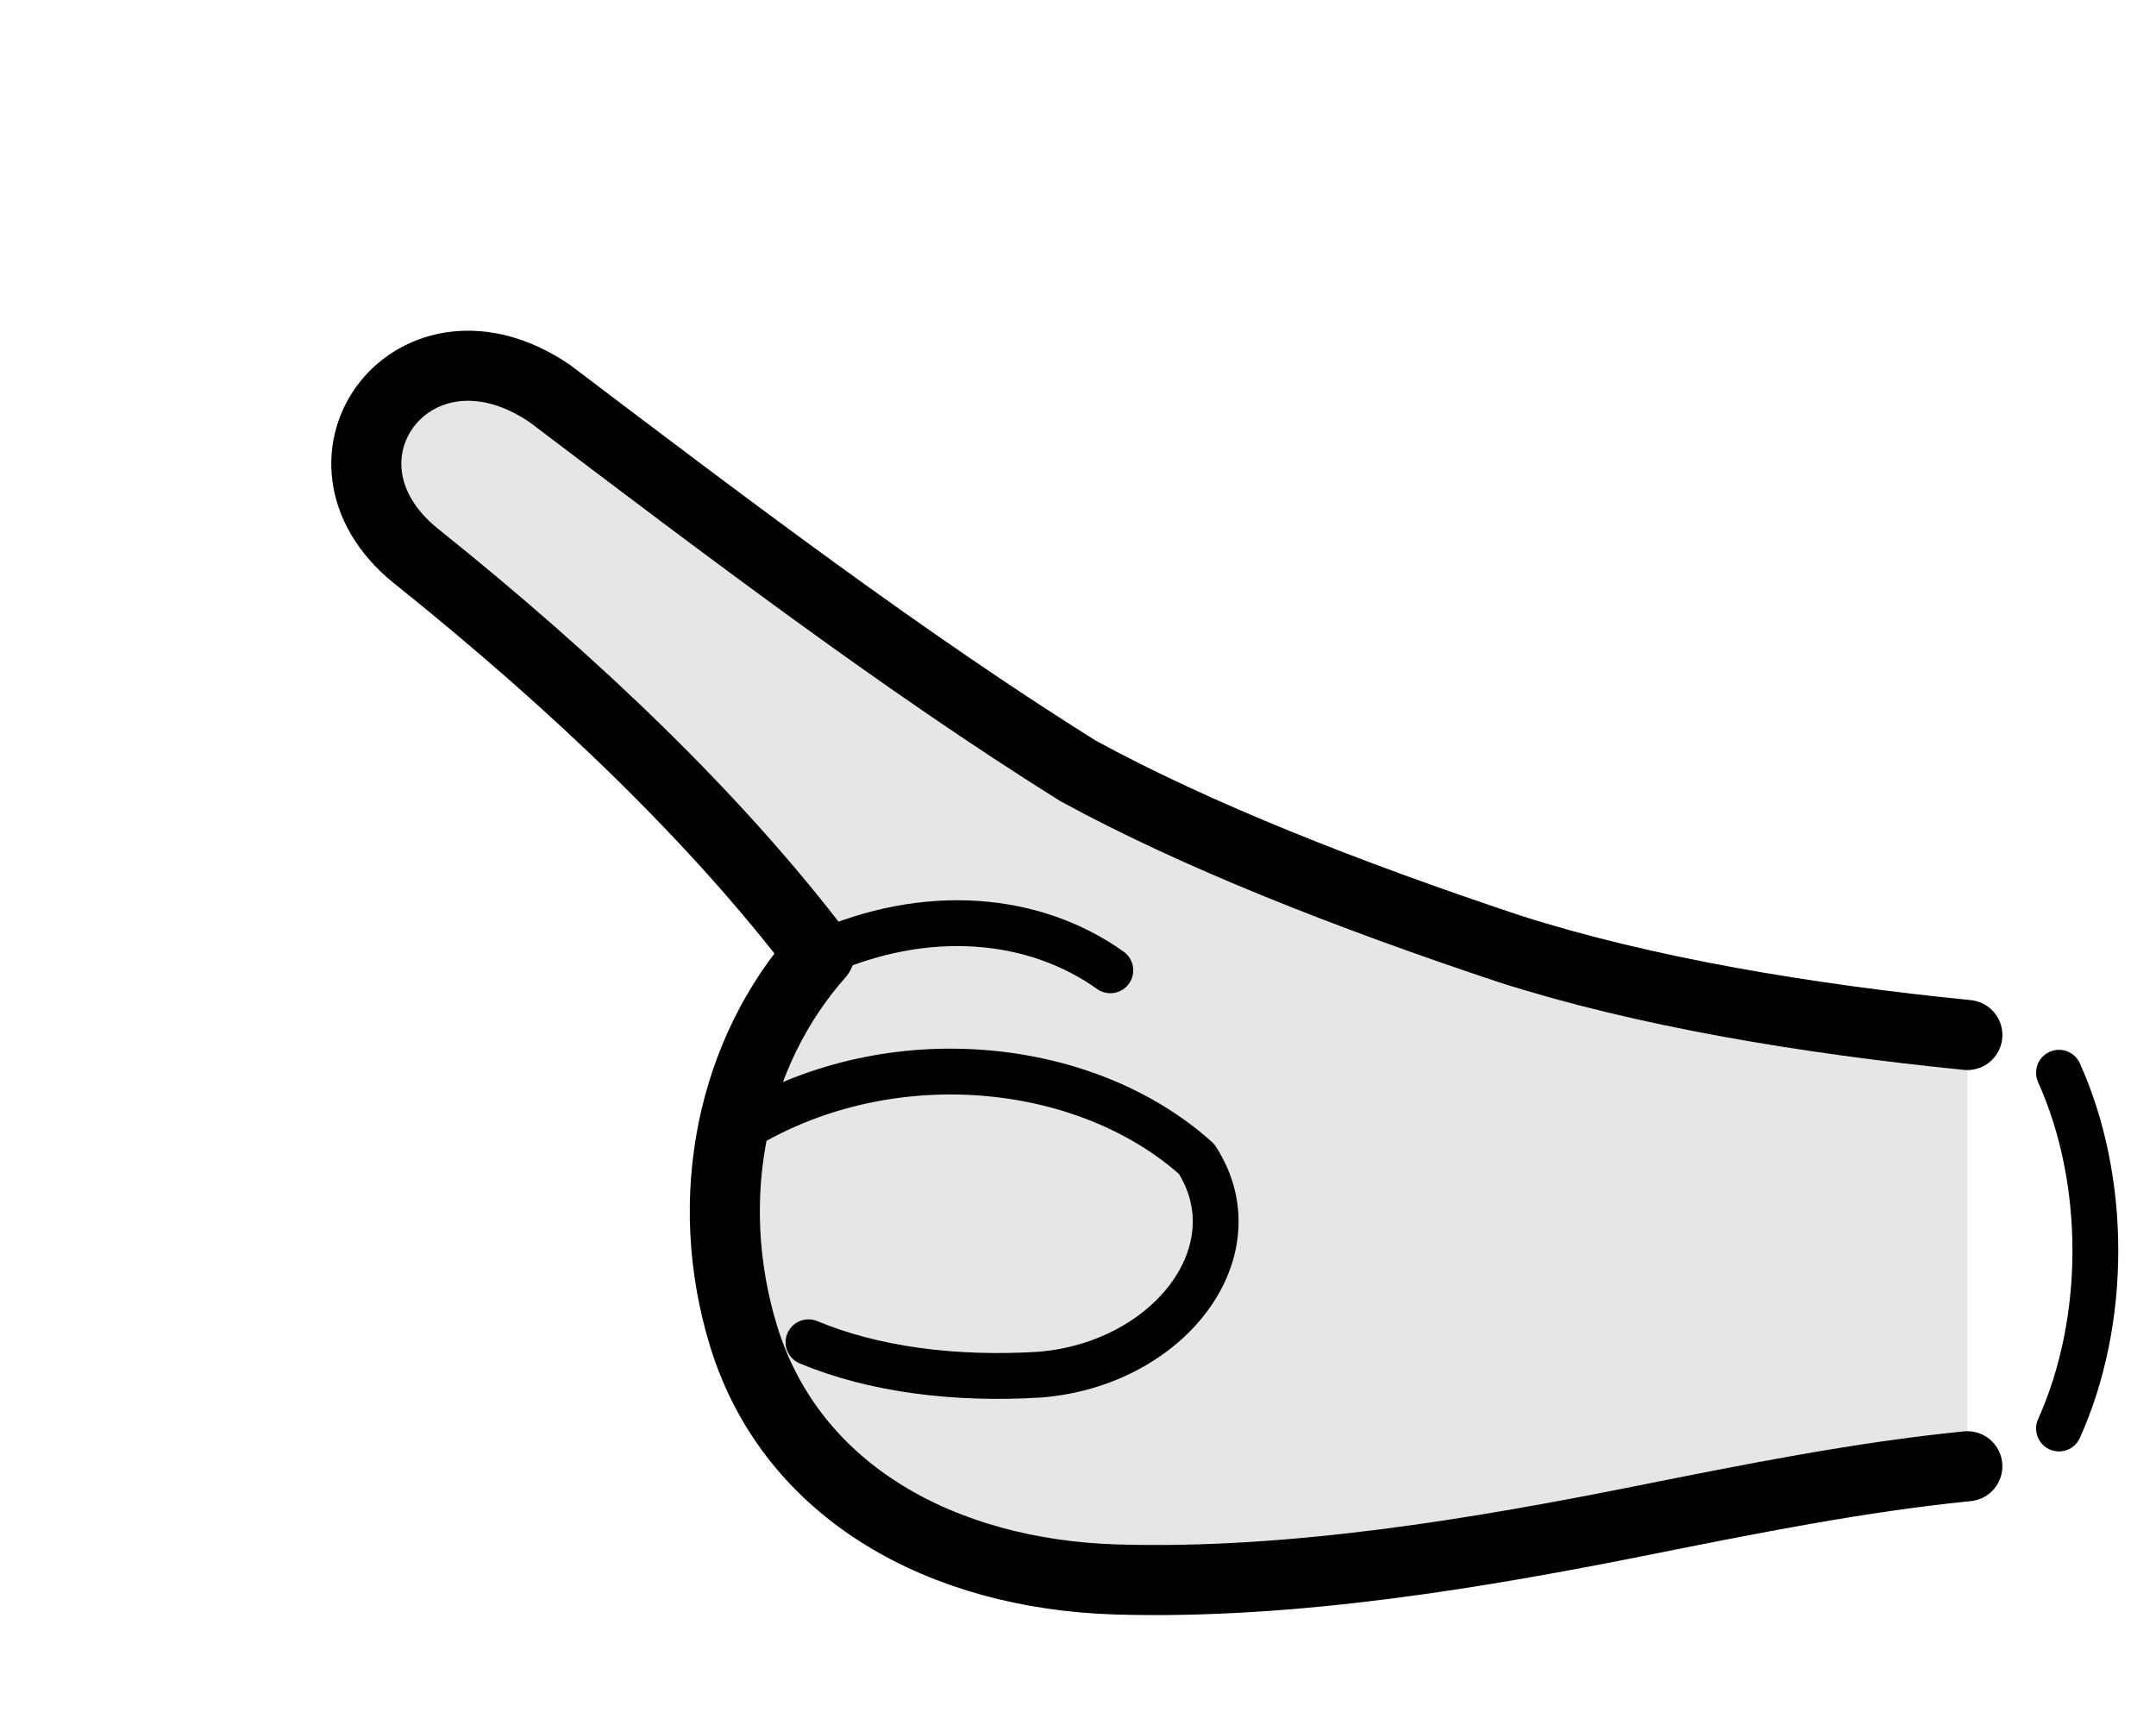
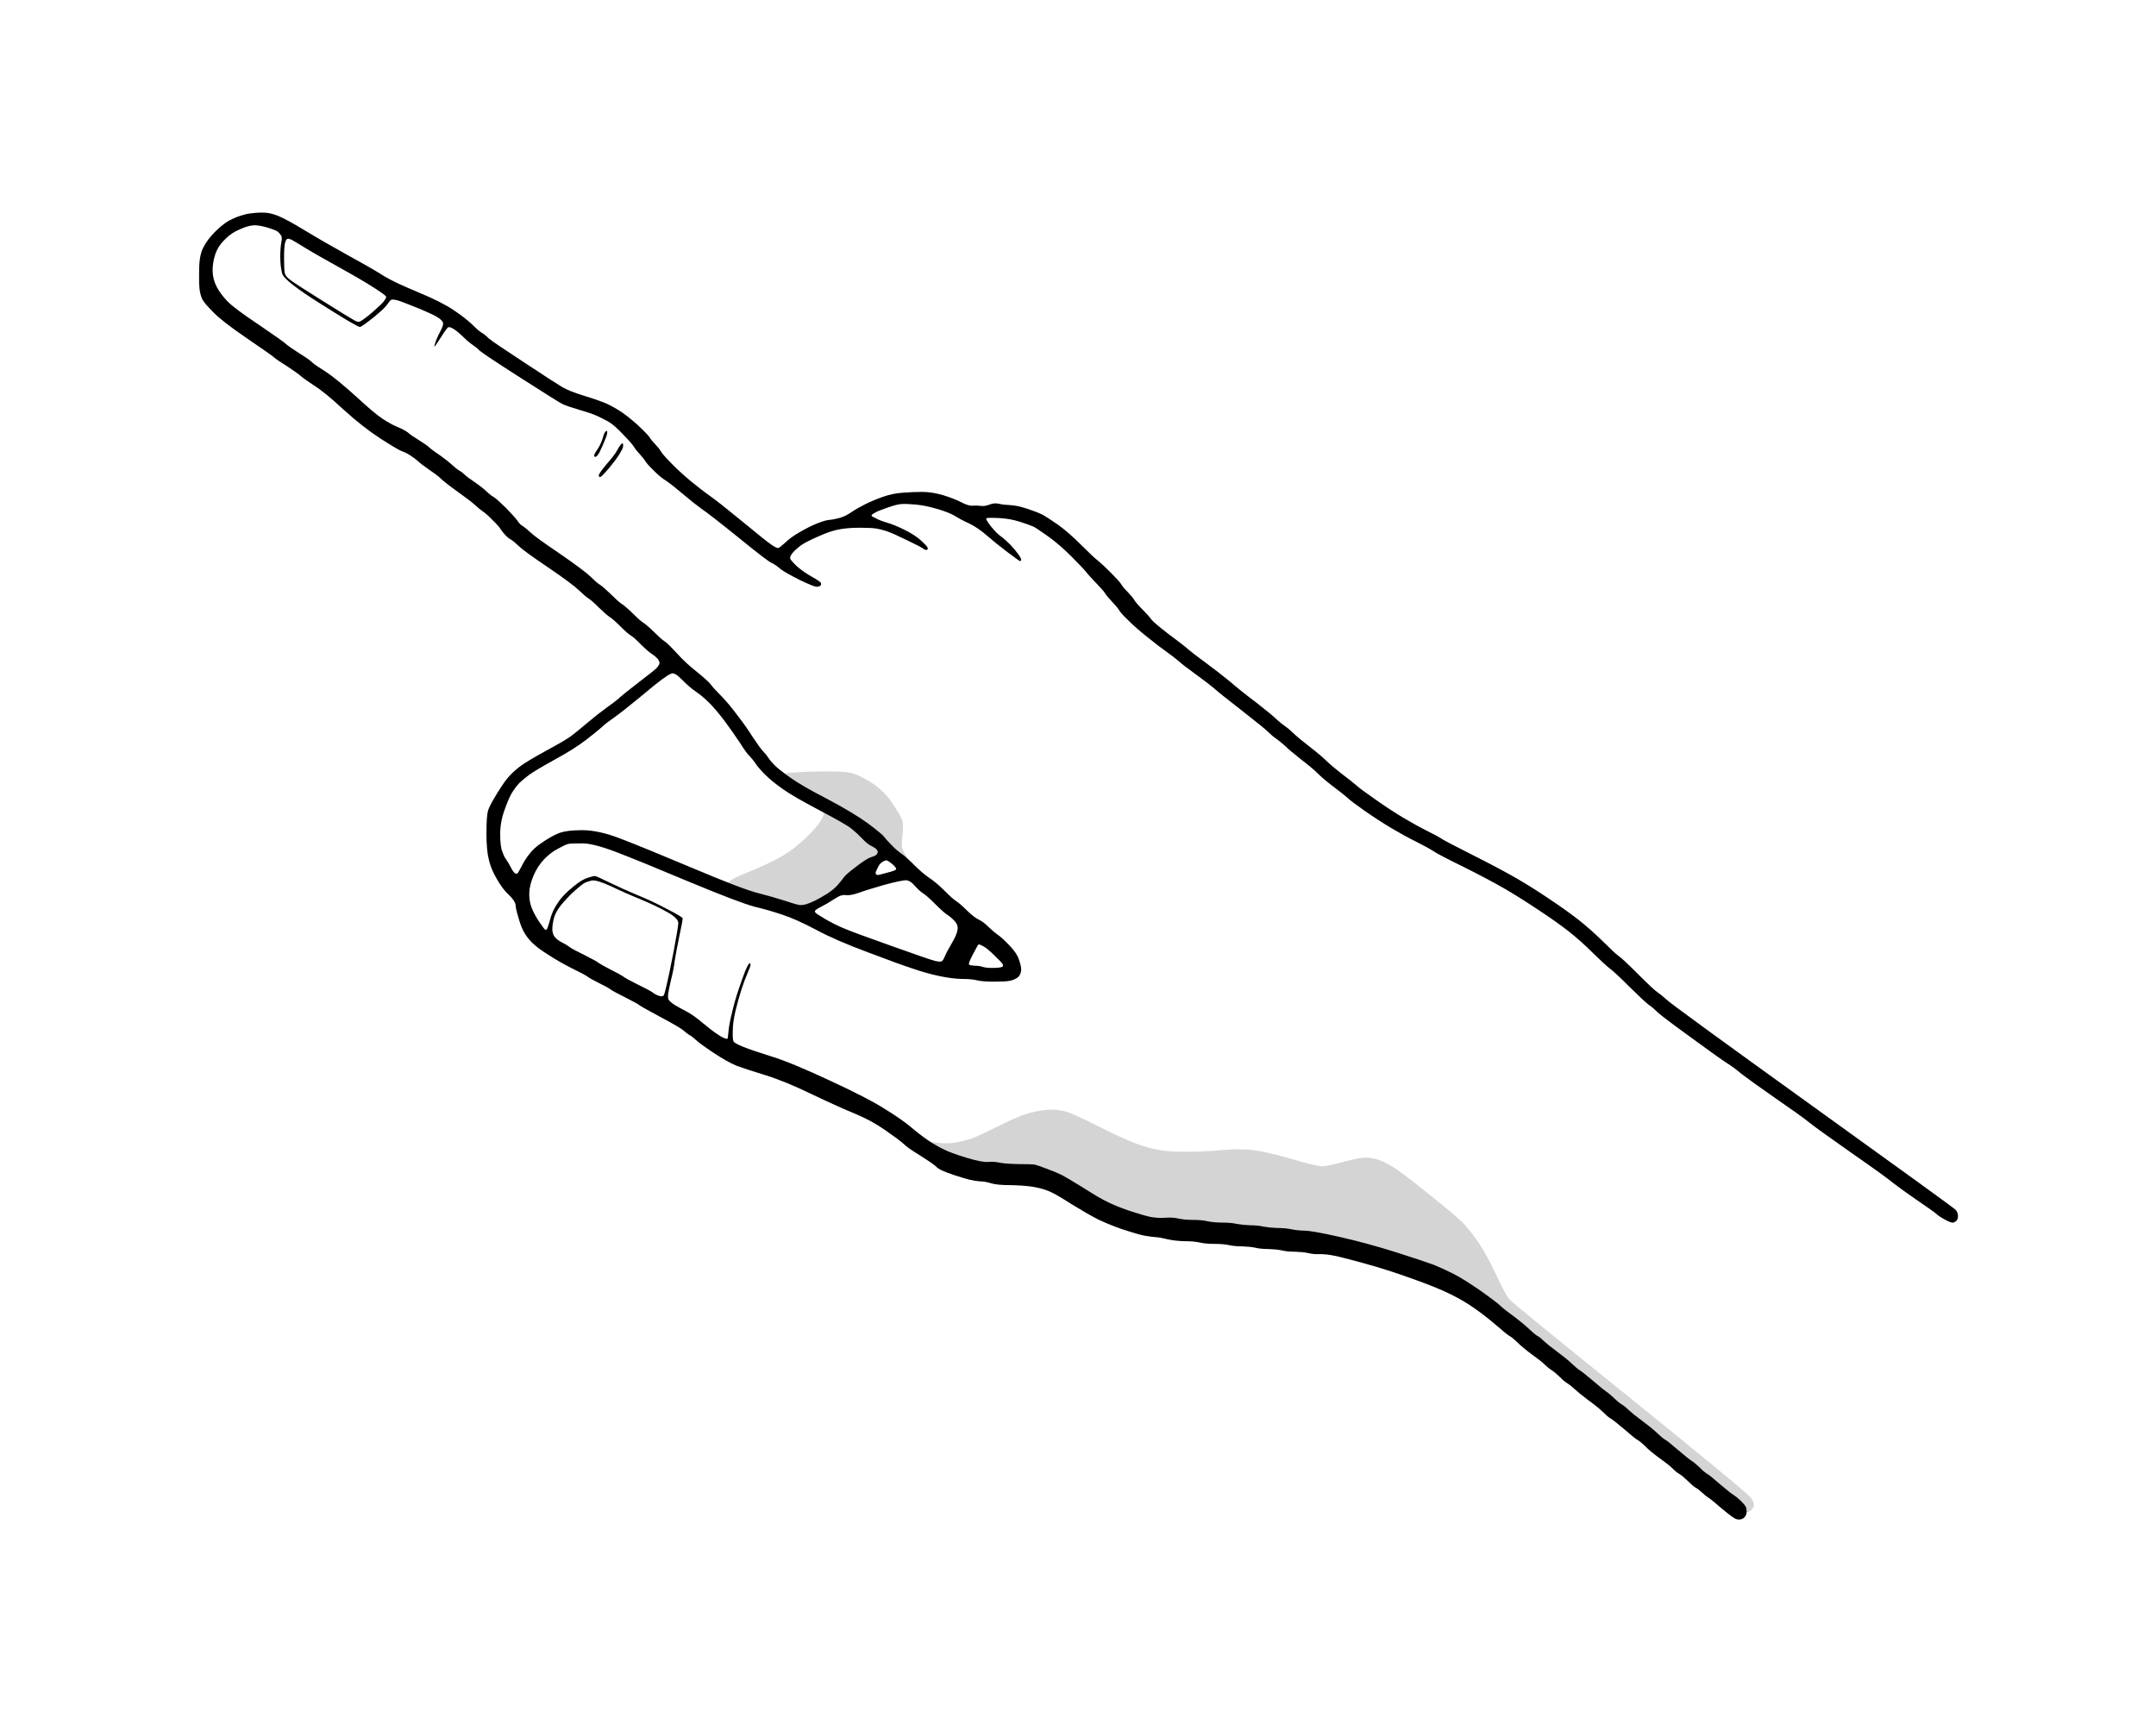
<svg xmlns="http://www.w3.org/2000/svg" viewBox="0 0 80 64" role="img" aria-label="ti hand sign">
-   <g transform="translate(59 46)" fill="none" stroke="currentColor" stroke-linecap="round" stroke-linejoin="round">
-     <path d="M14 -7.6 C8 -8.2 2 -9.2 -3 -10.8 C-9 -12.8 -14.6 -15 -19 -17.4 C-25.4 -21.4 -32 -26.4 -38.6 -31.4 C-43.6 -34.8 -48 -29 -43.6 -25.4 C-37.6 -20.6 -32.4 -15.6 -28.6 -10.6 C-31.8 -7 -33 -1.6 -31.4 3.6 C-29.6 9.4 -24 12.4 -17.6 12.6 C-11 12.8 -4 11.6 2 10.4 C6 9.6 10 8.8 14 8.4" fill="currentColor" fill-opacity=".1" stroke-width="2.6" />
-     <path d="M-31 -4.4 C-25.6 -7.4 -18.6 -6.6 -14.6 -3 C-12.4 0.4 -15.6 4.6 -20.4 5 C-23.6 5.2 -26.6 4.8 -29 3.8 M-28.6 -10.6 C-24.6 -12.4 -20.6 -12 -17.8 -10 M17.4 -6.2 C19.2 -2.2 19.2 3 17.4 7" stroke-width="1.7" />
-   </g>
+   <path d="M29.7 33.73Q29.43 33.73 28.49 33.46Q27.56 33.19 27.33 33.09Q27.11 32.99 27.07 32.94Q27.03 32.89 27.03 32.81Q27.03 32.74 27.12 32.66Q27.21 32.58 27.85 32.32Q28.49 32.06 28.94 31.81Q29.38 31.56 29.79 31.19Q30.2 30.81 30.37 30.57Q30.55 30.32 30.56 30.22Q30.58 30.12 30.53 30.02Q30.48 29.93 29.83 29.51Q29.18 29.09 29.1 28.99Q29.02 28.89 29.03 28.81Q29.04 28.74 29.11 28.7Q29.19 28.67 29.63 28.65Q30.07 28.62 30.72 28.62Q31.36 28.62 31.6 28.68Q31.85 28.74 32.32 29.03Q32.79 29.32 33.11 29.8Q33.43 30.27 33.48 30.44Q33.53 30.62 33.49 30.99Q33.44 31.36 33.49 31.51Q33.55 31.65 33.72 31.93Q33.89 32.2 33.54 32.02Q33.19 31.85 32.96 31.86Q32.74 31.87 31.9 32.51Q31.06 33.14 30.74 33.34Q30.42 33.54 30.2 33.64Q29.98 33.73 29.7 33.73ZM64.77 56.12Q64.64 56.13 64.47 56.04Q64.3 55.96 59.76 52.27Q55.22 48.59 54.79 48.29Q54.37 47.99 53.88 47.73Q53.38 47.47 51.95 46.99Q50.52 46.51 49.83 46.36Q49.14 46.21 47.28 46.01Q45.43 45.81 44.62 45.75Q43.8 45.7 42.99 45.57Q42.17 45.45 41.65 45.27Q41.14 45.1 40.17 44.55Q39.21 44 38.94 43.89Q38.67 43.78 38.32 43.71Q37.98 43.63 37.58 43.63Q37.19 43.62 36.77 43.57Q36.35 43.52 35.8 43.37Q35.26 43.22 34.81 42.94Q34.37 42.67 34.29 42.55Q34.21 42.42 34.31 42.38Q34.42 42.35 34.79 42.4Q35.16 42.44 35.46 42.39Q35.75 42.34 36.05 42.24Q36.35 42.13 37.11 41.75Q37.88 41.36 38.3 41.27Q38.72 41.17 38.96 41.17Q39.21 41.16 39.51 41.23Q39.8 41.3 40.86 41.84Q41.93 42.38 42.52 42.55Q43.11 42.73 43.85 42.73Q44.59 42.74 45.36 42.67Q46.12 42.6 46.69 42.7Q47.26 42.8 48.07 43.04Q48.89 43.28 49.09 43.27Q49.28 43.26 49.88 43.1Q50.47 42.94 50.67 42.95Q50.86 42.95 51.09 43.01Q51.31 43.08 51.63 43.26Q51.95 43.44 52.96 44.26Q53.98 45.07 54.26 45.35Q54.54 45.63 54.84 46.07Q55.15 46.52 55.51 47.28Q55.87 48.05 56.01 48.21Q56.15 48.37 60.48 51.86Q64.81 55.36 64.96 55.56Q65.1 55.75 65.08 55.85Q65.06 55.95 64.98 56.03Q64.89 56.1 64.77 56.12Z" fill="currentColor" fill-opacity=".17" />
+   <path d="M64.59 56.37Q64.49 56.39 64.4 56.35Q64.3 56.31 63.9 55.98Q63.51 55.64 63.41 55.58Q63.31 55.52 63.16 55.38Q63.01 55.24 62.91 55.19Q62.81 55.13 62.62 54.94Q62.42 54.75 62.32 54.69Q62.22 54.64 62.07 54.49Q61.93 54.35 61.58 54.1Q61.23 53.85 61.04 53.65Q60.84 53.46 60.74 53.41Q60.64 53.35 60.25 53.01Q59.85 52.67 59.75 52.62Q59.65 52.56 59.46 52.37Q59.26 52.18 58.91 51.93Q58.57 51.67 58.42 51.53Q58.27 51.39 58.17 51.33Q58.07 51.28 57.88 51.09Q57.68 50.9 57.58 50.84Q57.48 50.78 57.33 50.64Q57.19 50.5 56.84 50.25Q56.49 49.99 56.3 49.8Q56.1 49.61 56 49.56Q55.9 49.5 55.51 49.16Q55.11 48.82 54.74 48.56Q54.37 48.29 53.83 48.02Q53.28 47.75 52.37 47.43Q51.46 47.1 50.54 46.85Q49.63 46.6 49.41 46.57Q49.19 46.53 48.96 46.53Q48.74 46.54 48.54 46.49Q48.35 46.45 48.05 46.44Q47.75 46.44 47.56 46.39Q47.36 46.35 47.06 46.34Q46.77 46.34 46.57 46.29Q46.37 46.25 46.07 46.24Q45.78 46.24 45.58 46.19Q45.38 46.15 45.06 46.15Q44.74 46.15 44.52 46.1Q44.3 46.05 43.95 46.05Q43.6 46.04 43.33 45.98Q43.06 45.91 42.89 45.9Q42.72 45.89 42.44 45.84Q42.17 45.78 41.65 45.61Q41.14 45.43 40.74 45.24Q40.35 45.04 39.75 44.67Q39.16 44.29 38.91 44.19Q38.67 44.09 38.32 44.03Q37.98 43.98 37.48 43.97Q36.99 43.97 36.77 43.9Q36.54 43.83 36.37 43.83Q36.2 43.82 35.98 43.77Q35.75 43.71 35.41 43.6Q35.06 43.48 34.94 43.42Q34.81 43.36 34.71 43.26Q34.6 43.16 34.14 42.87Q33.68 42.59 33.53 42.44Q33.38 42.3 32.86 41.94Q32.35 41.58 31.75 41.33Q31.16 41.09 30.15 40.61Q29.14 40.12 28.4 39.89Q27.65 39.66 27.33 39.54Q27.01 39.41 26.49 39.07Q25.98 38.73 25.83 38.59Q25.68 38.45 25.58 38.4Q25.48 38.34 25.36 38.23Q25.23 38.12 24.54 37.75Q23.85 37.38 23.75 37.31Q23.65 37.23 23.21 37.01Q22.77 36.79 22.67 36.72Q22.57 36.64 22.22 36.47Q21.88 36.3 21.78 36.22Q21.68 36.15 21.23 35.93Q20.79 35.71 20.37 35.44Q19.95 35.18 19.74 34.97Q19.54 34.77 19.42 34.54Q19.31 34.32 19.23 34.02Q19.14 33.73 19.13 33.57Q19.11 33.42 18.88 33.2Q18.65 32.99 18.44 32.62Q18.22 32.25 18.14 31.9Q18.05 31.56 18.05 30.91Q18.05 30.27 18.11 30.07Q18.17 29.88 18.46 29.41Q18.75 28.94 18.93 28.76Q19.11 28.57 19.33 28.41Q19.56 28.24 20.27 27.85Q20.99 27.46 21.19 27.31Q21.39 27.16 21.78 26.83Q22.17 26.5 22.49 26.27Q22.81 26.04 22.94 25.93Q23.06 25.81 23.68 25.33Q24.3 24.86 24.37 24.78Q24.45 24.69 24.47 24.62Q24.48 24.54 24.4 24.44Q24.32 24.35 24.2 24.27Q24.08 24.2 23.8 23.93Q23.53 23.65 23.41 23.58Q23.29 23.51 23.01 23.23Q22.74 22.96 22.62 22.89Q22.5 22.81 22.22 22.54Q21.95 22.27 21.83 22.2Q21.71 22.12 21.47 21.89Q21.23 21.66 20.35 21.06Q19.46 20.46 19.26 20.27Q19.06 20.08 18.96 20.02Q18.86 19.97 18.76 19.86Q18.65 19.75 18.58 19.64Q18.52 19.53 18.28 19.3Q18.05 19.06 17.91 18.97Q17.78 18.88 17.63 18.74Q17.48 18.6 16.99 18.25Q16.49 17.89 16.35 17.75Q16.2 17.61 15.9 17.41Q15.6 17.2 15.51 17.11Q15.41 17.02 15.23 16.9Q15.06 16.79 14.91 16.74Q14.77 16.69 14.1 16.26Q13.43 15.82 12.74 15.19Q12.05 14.55 11.65 14.3Q11.26 14.04 11.16 13.95Q11.06 13.86 10.67 13.6Q10.27 13.35 10.17 13.26Q10.07 13.17 9.16 12.55Q8.25 11.93 7.92 11.59Q7.59 11.26 7.51 11.11Q7.44 10.96 7.41 10.77Q7.38 10.57 7.39 10.02Q7.39 9.48 7.54 9.19Q7.69 8.89 7.97 8.61Q8.25 8.33 8.49 8.19Q8.74 8.06 8.94 8Q9.14 7.93 9.36 7.91Q9.58 7.88 9.8 7.89Q10.02 7.89 10.32 8.01Q10.62 8.13 11.33 8.56Q12.04 8.99 12.98 9.51Q13.91 10.02 14.26 10.25Q14.62 10.47 15.51 10.84Q16.4 11.21 16.84 11.51Q17.28 11.81 17.51 12.03Q17.73 12.25 17.85 12.33Q17.98 12.4 18.13 12.55Q18.29 12.69 19.44 13.44Q20.59 14.2 20.86 14.36Q21.14 14.52 21.63 14.67Q22.12 14.82 22.4 14.93Q22.67 15.04 22.94 15.21Q23.21 15.37 23.62 15.73Q24.02 16.1 24.1 16.22Q24.18 16.35 24.32 16.49Q24.46 16.64 24.52 16.74Q24.57 16.84 24.88 17.16Q25.19 17.48 25.63 17.85Q26.07 18.21 26.37 18.42Q26.67 18.63 27.56 19.36Q28.44 20.09 28.64 20.22Q28.83 20.35 28.89 20.33Q28.94 20.31 29.14 20.13Q29.33 19.94 29.68 19.74Q30.02 19.54 30.32 19.42Q30.62 19.3 30.77 19.29Q30.91 19.28 31.14 19.22Q31.36 19.16 31.58 19.01Q31.8 18.86 32.1 18.71Q32.4 18.56 32.77 18.43Q33.14 18.3 33.51 18.28Q33.88 18.25 34.22 18.25Q34.57 18.25 34.99 18.37Q35.41 18.5 35.68 18.64Q35.95 18.78 36.1 18.76Q36.25 18.75 36.4 18.77Q36.54 18.79 36.72 18.72Q36.89 18.65 37.06 18.69Q37.23 18.73 37.48 18.74Q37.73 18.75 38.1 18.87Q38.47 18.99 38.67 19.09Q38.86 19.19 39.26 19.47Q39.65 19.75 40.12 20.22Q40.59 20.69 40.75 20.81Q40.91 20.94 41.22 21.25Q41.53 21.56 41.6 21.67Q41.66 21.78 41.84 21.96Q42.02 22.15 42.09 22.26Q42.15 22.37 42.39 22.61Q42.62 22.84 42.72 22.98Q42.82 23.11 43.38 23.54Q43.95 23.96 44.1 24.1Q44.25 24.23 44.74 24.59Q45.23 24.95 45.63 25.28Q46.02 25.62 46.62 26.07Q47.21 26.53 47.38 26.7Q47.56 26.86 47.68 26.94Q47.8 27.02 47.98 27.19Q48.15 27.36 48.59 27.7Q49.04 28.05 49.24 28.25Q49.44 28.44 49.8 28.72Q50.17 29 50.32 29.13Q50.47 29.27 50.99 29.63Q51.51 30 52.02 30.31Q52.54 30.62 52.96 30.83Q53.38 31.04 53.51 31.13Q53.63 31.21 54.64 31.72Q55.65 32.23 56.26 32.58Q56.88 32.94 57.47 33.34Q58.07 33.74 58.54 34.1Q59.01 34.47 59.46 34.91Q59.9 35.35 60.05 35.46Q60.2 35.56 60.79 36.15Q61.38 36.74 61.51 36.82Q61.63 36.9 61.83 37.08Q62.02 37.27 67.26 41.04Q72.49 44.8 72.57 44.89Q72.65 44.99 72.65 45.09Q72.66 45.19 72.62 45.26Q72.57 45.33 72.48 45.36Q72.4 45.38 72.17 45.25Q71.95 45.13 71.84 45.03Q71.74 44.94 71.15 44.54Q70.57 44.14 70.26 43.9Q69.96 43.65 68.68 42.76Q67.41 41.87 67.1 41.62Q66.8 41.38 65.87 40.74Q64.94 40.09 64.63 39.85Q64.33 39.6 64.09 39.45Q63.85 39.3 62.77 38.51Q61.68 37.72 61.5 37.55Q61.33 37.38 61.18 37.28Q61.04 37.18 60.47 36.62Q59.9 36.05 59.73 35.93Q59.56 35.8 59.11 35.36Q58.67 34.92 58.19 34.54Q57.71 34.17 57.1 33.77Q56.49 33.36 55.88 33Q55.26 32.64 54.32 32.17Q53.38 31.71 53.19 31.58Q52.99 31.45 52.55 31.23Q52.11 31.01 51.62 30.72Q51.12 30.42 50.62 30.07Q50.12 29.72 50 29.6Q49.87 29.48 49.48 29.19Q49.09 28.89 48.89 28.69Q48.69 28.49 48.27 28.17Q47.85 27.84 47.68 27.67Q47.5 27.51 47.36 27.41Q47.21 27.31 47.06 27.16Q46.91 27.01 46.05 26.34Q45.19 25.67 45.04 25.53Q44.89 25.4 44.4 25.04Q43.9 24.68 43.75 24.54Q43.6 24.41 43.31 24.2Q43.01 23.99 42.54 23.61Q42.07 23.23 41.83 22.98Q41.58 22.74 41.52 22.63Q41.45 22.52 41.26 22.32Q41.07 22.12 41.01 22.02Q40.96 21.93 40.68 21.64Q40.4 21.35 40.3 21.22Q40.2 21.09 39.75 20.64Q39.31 20.2 38.89 19.9Q38.47 19.6 38.35 19.54Q38.22 19.48 37.85 19.36Q37.48 19.24 37.06 19.22Q36.64 19.2 36.6 19.23Q36.56 19.26 36.77 19.53Q36.99 19.8 37.14 19.9Q37.28 20 37.48 20.2Q37.67 20.4 37.79 20.57Q37.91 20.74 37.89 20.78Q37.88 20.81 37.85 20.82Q37.83 20.82 37.39 20.49Q36.94 20.15 36.62 19.87Q36.3 19.59 35.98 19.43Q35.65 19.28 35.43 19.14Q35.21 19.01 34.77 18.88Q34.32 18.75 33.98 18.72Q33.63 18.69 33.46 18.7Q33.28 18.71 32.94 18.83Q32.59 18.95 32.49 19.01Q32.39 19.06 32.36 19.09Q32.34 19.11 32.34 19.14Q32.35 19.16 32.5 19.23Q32.64 19.31 32.91 19.39Q33.19 19.47 33.57 19.66Q33.95 19.85 34.17 20.05Q34.39 20.25 34.42 20.32Q34.44 20.4 34.38 20.4Q34.32 20.41 34.25 20.35Q34.17 20.29 33.65 20.04Q33.14 19.79 32.91 19.71Q32.69 19.64 32.52 19.61Q32.35 19.58 31.9 19.58Q31.46 19.58 31.14 19.64Q30.81 19.7 30.37 19.9Q29.93 20.09 29.74 20.22Q29.56 20.35 29.43 20.49Q29.3 20.64 29.32 20.72Q29.34 20.79 29.56 21Q29.78 21.2 30.11 21.39Q30.45 21.58 30.46 21.63Q30.48 21.68 30.45 21.72Q30.42 21.76 30.32 21.77Q30.22 21.78 29.68 21.52Q29.14 21.25 28.96 21.11Q28.79 20.96 28.64 20.89Q28.49 20.83 27.41 19.95Q26.32 19.07 26.02 18.87Q25.73 18.66 25.33 18.32Q24.94 17.99 24.72 17.84Q24.49 17.7 24.25 17.45Q24 17.21 23.94 17.1Q23.87 16.99 23.73 16.84Q23.59 16.69 23.53 16.59Q23.48 16.49 23.14 16.14Q22.81 15.78 22.57 15.64Q22.33 15.51 22.13 15.42Q21.93 15.33 21.48 15.2Q21.04 15.07 20.87 14.99Q20.71 14.91 19.32 14.02Q17.93 13.13 17.8 13.01Q17.68 12.89 17.53 12.79Q17.38 12.69 17.18 12.49Q16.98 12.3 16.84 12.21Q16.69 12.12 16.64 12.14Q16.59 12.15 16.37 12.5Q16.15 12.85 16.12 12.86Q16.1 12.87 16.17 12.66Q16.25 12.45 16.36 12.25Q16.46 12.05 16.44 11.98Q16.42 11.9 16.28 11.8Q16.15 11.7 15.53 11.44Q14.91 11.19 14.74 11.14Q14.57 11.1 14.52 11.12Q14.47 11.15 14.38 11.28Q14.29 11.41 14.08 11.59Q13.88 11.77 13.65 11.94Q13.43 12.11 13.36 12.13Q13.28 12.15 11.91 11.28Q10.54 10.42 10.47 10.15Q10.4 9.88 10.4 9.53Q10.4 9.19 10.44 8.99Q10.48 8.79 10.42 8.72Q10.37 8.65 10.3 8.59Q10.23 8.54 9.98 8.46Q9.73 8.38 9.51 8.36Q9.28 8.34 8.94 8.49Q8.59 8.63 8.34 8.89Q8.08 9.14 7.98 9.46Q7.88 9.78 7.89 10.07Q7.9 10.37 8.04 10.64Q8.18 10.91 8.45 11.19Q8.72 11.46 9.62 12.06Q10.52 12.67 10.62 12.77Q10.72 12.86 11.11 13.11Q11.51 13.36 11.6 13.46Q11.7 13.55 12.1 13.8Q12.49 14.06 13.19 14.69Q13.88 15.33 14.2 15.54Q14.52 15.75 14.77 15.85Q15.01 15.95 15.14 16.05Q15.26 16.16 15.56 16.34Q15.85 16.52 15.95 16.62Q16.05 16.71 16.35 16.91Q16.64 17.12 16.79 17.26Q16.94 17.4 17.04 17.46Q17.14 17.51 17.23 17.6Q17.33 17.7 17.63 17.9Q17.93 18.11 18.07 18.25Q18.22 18.39 18.32 18.44Q18.42 18.5 18.77 18.84Q19.11 19.19 19.2 19.32Q19.29 19.46 19.4 19.52Q19.51 19.59 19.68 19.75Q19.85 19.92 20.77 20.54Q21.68 21.17 21.92 21.4Q22.15 21.63 22.27 21.7Q22.39 21.78 22.67 22.05Q22.94 22.32 23.06 22.4Q23.18 22.47 23.46 22.74Q23.73 23.01 23.85 23.09Q23.97 23.16 24.25 23.43Q24.52 23.7 24.64 23.78Q24.76 23.85 25.1 24.22Q25.43 24.59 25.85 24.92Q26.27 25.26 26.37 25.39Q26.47 25.53 26.77 25.83Q27.06 26.13 27.37 26.55Q27.69 26.96 27.94 27.36Q28.2 27.75 28.32 27.88Q28.44 28 28.52 28.13Q28.6 28.25 28.74 28.39Q28.89 28.54 29.31 28.84Q29.72 29.14 30.71 29.65Q31.69 30.17 32.22 30.56Q32.74 30.95 32.81 31.05Q32.89 31.16 33.09 31.36Q33.28 31.56 33.46 31.68Q33.63 31.8 33.93 32.1Q34.22 32.39 34.48 32.57Q34.74 32.74 35.05 33.05Q35.36 33.36 35.49 33.44Q35.63 33.53 35.89 33.79Q36.15 34.04 36.32 34.12Q36.49 34.2 36.69 34.4Q36.89 34.59 37.02 34.68Q37.16 34.77 37.44 35.06Q37.73 35.36 37.8 35.58Q37.88 35.8 37.89 35.93Q37.9 36.05 37.85 36.15Q37.81 36.25 37.69 36.31Q37.58 36.37 37.46 36.39Q37.33 36.42 36.89 36.42Q36.44 36.42 36.25 36.37Q36.05 36.32 35.68 36.32Q35.31 36.31 34.84 36.21Q34.37 36.11 33.88 35.94Q33.38 35.78 32.2 35.33Q31.01 34.89 30.27 34.49Q29.53 34.1 29.04 33.94Q28.54 33.77 28 33.64Q27.46 33.5 25.58 32.72Q23.7 31.93 22.86 31.61Q22.02 31.29 21.6 31.29Q21.19 31.29 21.09 31.31Q20.99 31.33 20.72 31.48Q20.44 31.62 20.2 31.87Q19.95 32.13 19.8 32.48Q19.65 32.84 19.64 33.11Q19.63 33.38 19.7 33.6Q19.77 33.83 19.98 34.16Q20.2 34.48 20.22 34.49Q20.25 34.5 20.28 34.49Q20.31 34.47 20.38 34.23Q20.44 33.99 20.52 33.81Q20.6 33.63 20.78 33.38Q20.97 33.14 21.28 32.89Q21.58 32.64 21.8 32.57Q22.02 32.5 22.07 32.5Q22.12 32.5 22.59 32.73Q23.06 32.96 23.63 33.2Q24.2 33.43 24.76 33.73Q25.32 34.02 25.33 34.07Q25.34 34.12 25.2 34.77Q25.07 35.41 25.03 35.68Q25 35.95 24.9 36.35Q24.81 36.74 24.79 36.89Q24.78 37.04 24.81 37.09Q24.84 37.15 25.01 37.27Q25.19 37.38 25.46 37.52Q25.73 37.66 26.07 37.95Q26.42 38.24 26.59 38.35Q26.76 38.47 26.86 38.51Q26.96 38.55 26.99 38.54Q27.01 38.53 27.03 38.28Q27.05 38.02 27.16 37.58Q27.26 37.14 27.41 36.7Q27.56 36.26 27.65 36.03Q27.75 35.8 27.78 35.77Q27.8 35.74 27.83 35.74Q27.85 35.75 27.85 35.8Q27.85 35.85 27.74 36.1Q27.63 36.35 27.51 36.72Q27.39 37.09 27.29 37.51Q27.19 37.93 27.19 38.25Q27.18 38.57 27.22 38.64Q27.26 38.71 27.58 38.84Q27.9 38.97 28.64 39.2Q29.38 39.43 30.79 40.09Q32.2 40.74 32.81 41.13Q33.43 41.51 33.78 41.8Q34.12 42.09 34.44 42.31Q34.76 42.52 35.01 42.64Q35.26 42.77 35.85 42.95Q36.44 43.13 36.67 43.11Q36.89 43.09 37.11 43.14Q37.33 43.18 37.8 43.19Q38.27 43.19 38.4 43.21Q38.52 43.24 38.86 43.37Q39.21 43.5 39.41 43.6Q39.6 43.7 40.2 44.07Q40.79 44.45 41.09 44.59Q41.38 44.74 41.9 44.92Q42.42 45.09 42.69 45.15Q42.96 45.2 43.23 45.18Q43.51 45.16 43.73 45.21Q43.95 45.26 44.27 45.26Q44.59 45.26 44.81 45.31Q45.04 45.36 45.36 45.36Q45.68 45.36 45.9 45.41Q46.12 45.45 46.4 45.46Q46.67 45.46 46.89 45.51Q47.11 45.55 47.38 45.56Q47.65 45.56 47.88 45.6Q48.1 45.65 48.4 45.66Q48.69 45.66 49.7 45.89Q50.72 46.12 51.8 46.46Q52.89 46.81 53.21 46.93Q53.53 47.06 53.93 47.26Q54.32 47.46 54.94 47.89Q55.56 48.33 55.7 48.47Q55.85 48.61 56.2 48.86Q56.54 49.12 56.74 49.31Q56.94 49.5 57.04 49.56Q57.14 49.61 57.28 49.75Q57.43 49.89 57.78 50.15Q58.12 50.4 58.32 50.59Q58.52 50.78 58.62 50.84Q58.72 50.9 59.11 51.23Q59.51 51.57 59.6 51.63Q59.7 51.69 59.9 51.88Q60.1 52.07 60.2 52.12Q60.3 52.18 60.44 52.32Q60.59 52.46 60.94 52.72Q61.28 52.97 61.48 53.16Q61.68 53.35 61.78 53.41Q61.88 53.46 62.27 53.8Q62.67 54.14 62.77 54.2Q62.86 54.25 63.06 54.44Q63.26 54.64 63.36 54.69Q63.46 54.75 63.85 55.09Q64.25 55.43 64.35 55.48Q64.44 55.54 64.59 55.68Q64.74 55.83 64.77 55.89Q64.81 55.95 64.81 56.07Q64.81 56.2 64.75 56.27Q64.69 56.35 64.59 56.37ZM13.78 11.62Q14.17 11.28 14.25 11.17Q14.33 11.06 14.33 11.01Q14.32 10.96 13.9 10.69Q13.49 10.42 12.57 9.91Q11.65 9.4 11.28 9.17Q10.91 8.94 10.81 8.89Q10.72 8.85 10.67 8.86Q10.62 8.87 10.58 9Q10.54 9.14 10.54 9.58Q10.54 10.02 10.57 10.15Q10.61 10.27 10.79 10.4Q10.96 10.53 11.95 11.15Q12.94 11.77 13.09 11.85Q13.23 11.94 13.31 11.94Q13.38 11.95 13.78 11.62ZM22.08 16.95Q22.04 16.94 22.05 16.89Q22.05 16.84 22.17 16.67Q22.29 16.49 22.36 16.27Q22.42 16.05 22.47 16.01Q22.52 15.96 22.53 16.01Q22.54 16.05 22.51 16.16Q22.47 16.28 22.36 16.53Q22.25 16.79 22.19 16.87Q22.12 16.96 22.08 16.95ZM22.27 17.7Q22.22 17.7 22.22 17.64Q22.21 17.58 22.5 17.23Q22.8 16.89 22.88 16.74Q22.96 16.59 23.03 16.5Q23.11 16.41 23.12 16.48Q23.13 16.54 23.11 16.62Q23.08 16.69 22.96 16.89Q22.83 17.09 22.58 17.39Q22.32 17.69 22.27 17.7ZM29.91 33.55Q30.02 33.52 30.25 33.41Q30.47 33.3 30.69 33.16Q30.91 33.02 31.06 32.86Q31.21 32.69 31.29 32.58Q31.36 32.46 31.76 32.16Q32.16 31.85 32.33 31.8Q32.49 31.75 32.53 31.7Q32.57 31.65 32.57 31.6Q32.57 31.56 32.52 31.51Q32.48 31.46 32.34 31.39Q32.2 31.33 32 31.12Q31.8 30.91 31.6 30.75Q31.41 30.59 30.42 30.07Q29.43 29.55 29.04 29.27Q28.64 28.99 28.37 28.72Q28.1 28.44 28.03 28.32Q27.95 28.2 27.83 28.07Q27.7 27.95 27.45 27.55Q27.19 27.16 26.88 26.74Q26.56 26.32 26.32 26.08Q26.07 25.83 25.82 25.66Q25.56 25.48 25.3 25.21Q25.04 24.94 24.91 24.99Q24.79 25.04 24.57 25.2Q24.35 25.36 23.73 25.88Q23.11 26.39 22.79 26.62Q22.47 26.84 22.35 26.96Q22.22 27.08 21.76 27.44Q21.29 27.8 20.57 28.19Q19.85 28.59 19.63 28.75Q19.41 28.92 19.27 29.05Q19.14 29.19 19.03 29.36Q18.91 29.53 18.74 30Q18.56 30.47 18.56 30.94Q18.56 31.41 18.64 31.6Q18.71 31.8 18.79 31.9Q18.86 32 18.95 32.17Q19.04 32.35 19.1 32.39Q19.16 32.43 19.19 32.41Q19.22 32.4 19.35 32.15Q19.47 31.9 19.64 31.69Q19.8 31.47 20.1 31.27Q20.4 31.06 20.69 30.93Q20.99 30.8 21.6 30.8Q22.22 30.8 23.04 31.12Q23.85 31.43 25.73 32.22Q27.6 33.01 28.15 33.14Q28.69 33.28 29.16 33.43Q29.63 33.59 29.72 33.58Q29.8 33.58 29.91 33.55ZM32.95 32.37Q33.23 32.3 33.25 32.25Q33.27 32.2 33.11 32.06Q32.94 31.92 32.89 31.92Q32.84 31.92 32.74 31.98Q32.64 32.04 32.57 32.19Q32.49 32.35 32.49 32.39Q32.49 32.43 32.52 32.45Q32.54 32.47 32.61 32.46Q32.68 32.44 32.95 32.37ZM24.62 36.94Q24.66 36.89 24.73 36.57Q24.81 36.25 24.99 35.33Q25.16 34.42 25.17 34.25Q25.17 34.07 24.76 33.84Q24.35 33.61 23.78 33.37Q23.21 33.14 22.67 32.88Q22.12 32.63 21.95 32.67Q21.78 32.71 21.67 32.77Q21.56 32.84 21.3 33.07Q21.04 33.31 20.81 33.59Q20.58 33.88 20.53 34.17Q20.47 34.47 20.51 34.6Q20.54 34.73 20.62 34.8Q20.69 34.88 20.86 34.97Q21.04 35.06 21.14 35.14Q21.23 35.21 21.68 35.43Q22.12 35.65 22.22 35.73Q22.32 35.8 22.67 35.98Q23.01 36.15 23.11 36.22Q23.21 36.3 23.65 36.52Q24.1 36.74 24.2 36.81Q24.3 36.89 24.43 36.94Q24.57 36.99 24.62 36.94ZM35.06 35.48Q35.13 35.31 35.32 34.99Q35.51 34.67 35.53 34.49Q35.56 34.32 35.42 34.17Q35.28 34.02 35.15 33.94Q35.01 33.85 34.7 33.54Q34.39 33.23 34.26 33.15Q34.12 33.06 33.95 32.87Q33.78 32.67 33.63 32.66Q33.48 32.65 32.81 32.83Q32.15 33.02 31.85 33.13Q31.56 33.23 31.38 33.21Q31.21 33.18 30.95 33.36Q30.69 33.53 30.49 33.63Q30.3 33.73 30.26 33.77Q30.22 33.81 30.25 33.85Q30.27 33.89 30.59 34.08Q30.91 34.27 31.28 34.43Q31.65 34.59 33.09 35.1Q34.52 35.61 34.69 35.65Q34.86 35.69 34.93 35.67Q34.99 35.65 35.06 35.48ZM37.21 35.85Q37.23 35.8 37.19 35.75Q37.16 35.7 36.9 35.45Q36.64 35.19 36.49 35.11Q36.35 35.03 36.31 35.04Q36.28 35.06 36.1 35.41Q35.92 35.75 35.96 35.79Q36 35.82 36.17 35.83Q36.35 35.83 36.49 35.88Q36.64 35.92 36.92 35.91Q37.19 35.9 37.21 35.85Z" fill="currentColor" />
</svg>
